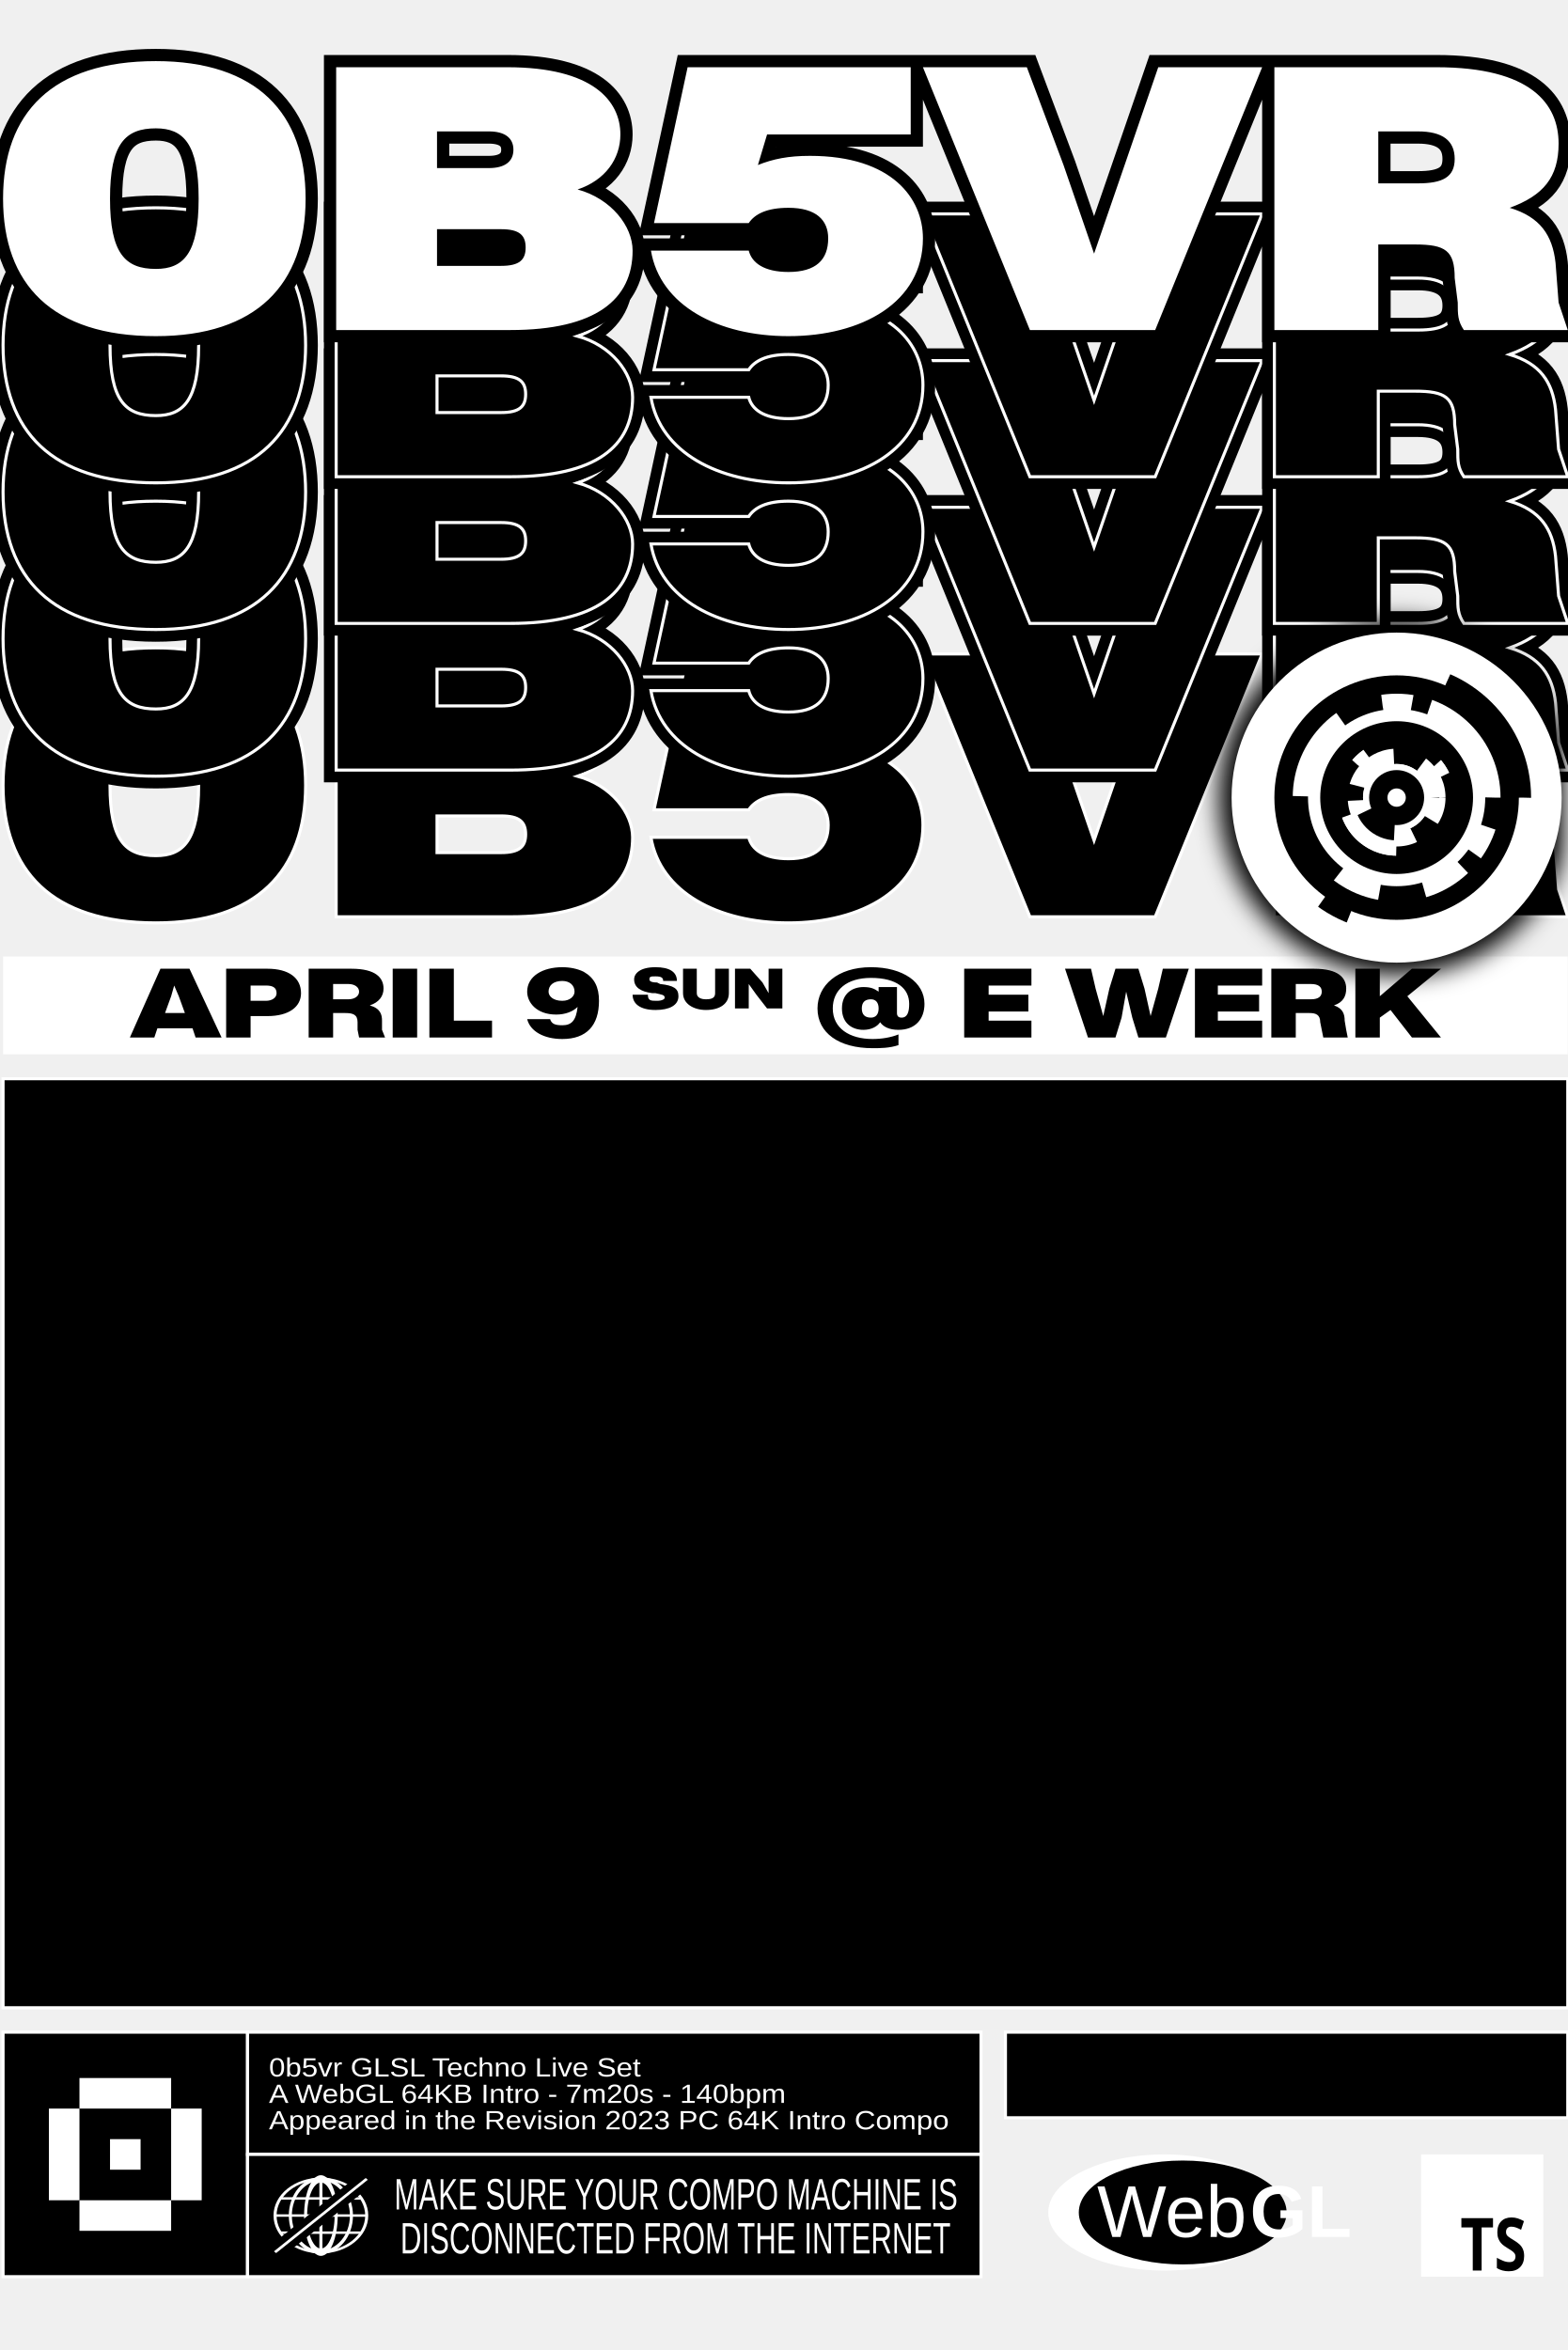
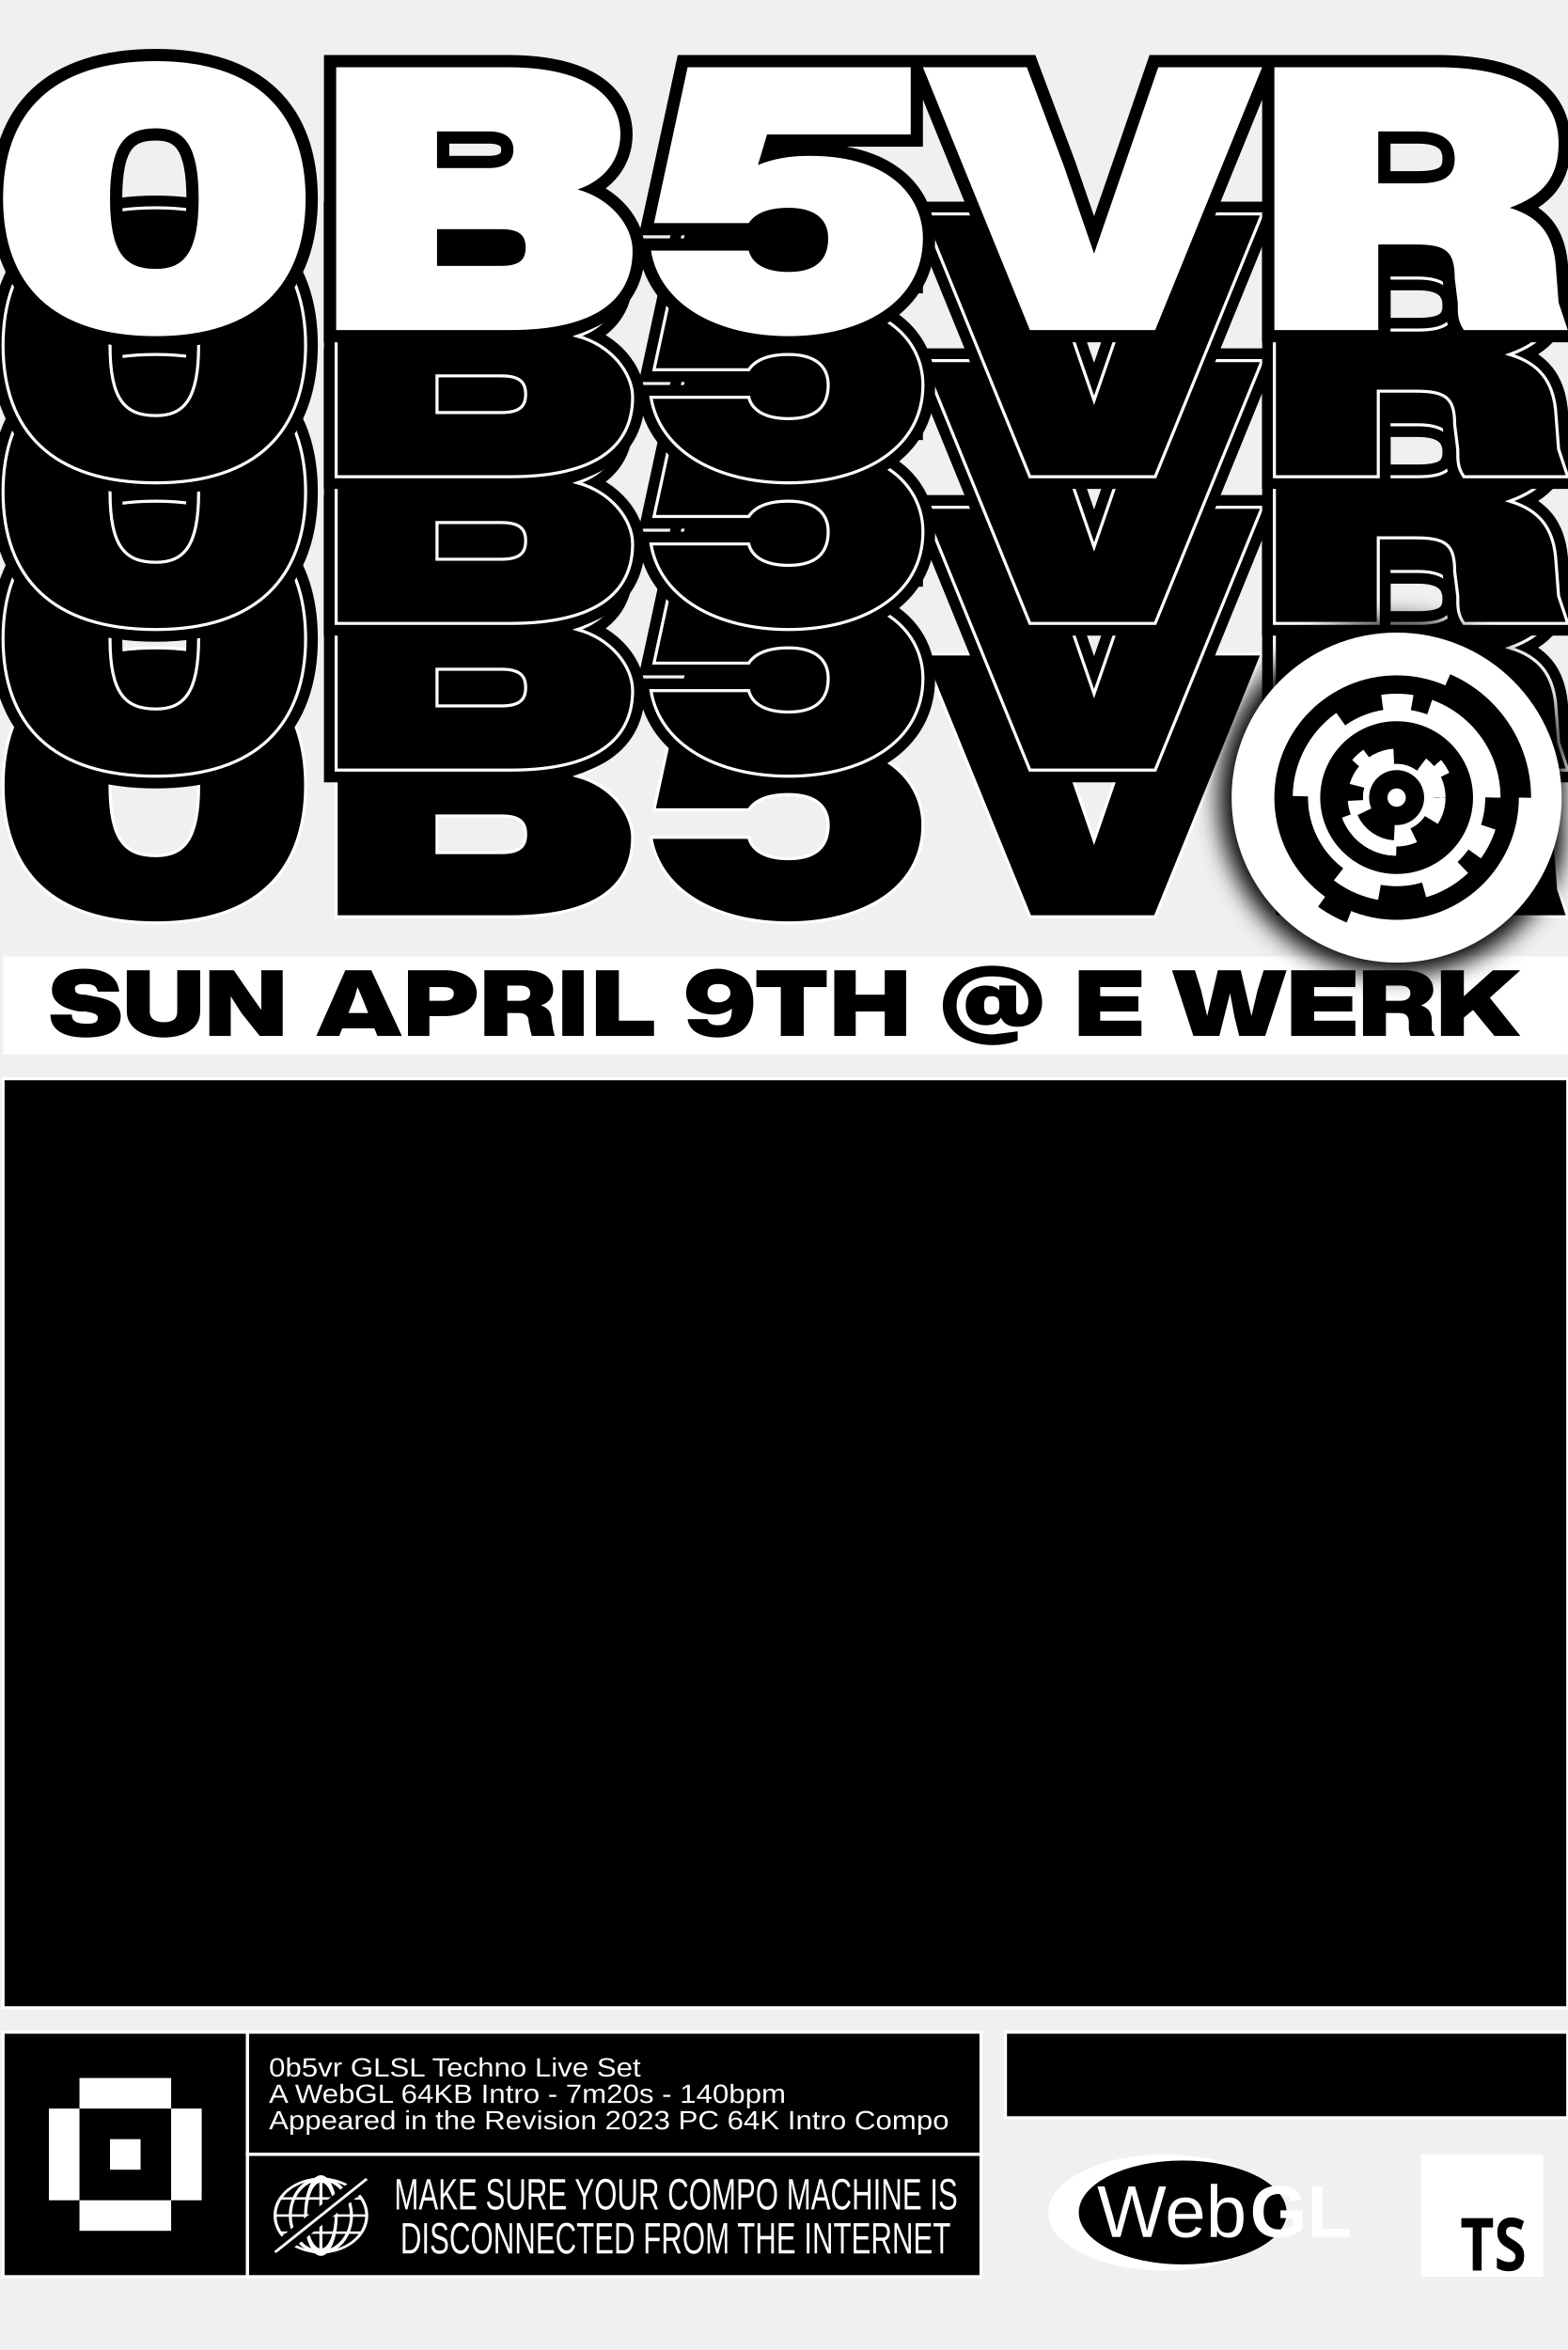
<svg xmlns="http://www.w3.org/2000/svg" viewBox="-1 -1 513 769" fill="#fff" font-size="24" font-family="Arial">
  <filter id="f">
    <feGaussianBlur stdDeviation="4" />
  </filter>
  <g transform="translate(0 192)" id="4">
    <path d="M50 109C16 109 0 92 0 64s16-45 50-45c33 0 49 17 49 45s-16 45-49 45Zm0-22c9 0 14-5 14-23s-5-23-14-23c-10 0-15 5-15 23s5 23 15 23Zm138-26c11 3 18 12 18 20 0 16-12 26-40 26h-57V21h56c28 0 37 11 37 22 0 8-5 15-14 18Zm-25 25c6 0 8-2 8-6s-2-6-8-6h-21v12h21Zm-4-44h-17v12h17c5 0 8-2 8-6s-3-6-8-6Zm105 8c27 0 37 14 37 27 0 21-20 32-44 32-23 0-42-10-45-28h32c1 4 5 7 13 7 9 0 13-4 13-11 0-6-4-10-13-10-7 0-11 2-13 5h-31l11-51h73v22h-47l-3 10c5-2 10-3 17-3Zm114-29h34l-35 86h-41l-35-86h34l12 32 10 29 10-29 11-32Zm131 77 3 9h-34c-2-3-2-5-2-9l-1-8c0-9-3-11-13-11h-12v28h-34V21h53c31 0 40 12 40 25 0 11-5 17-16 21 10 3 14 9 15 18l1 13Zm-46-39c8 0 12-2 12-8s-4-9-12-9h-13v17h13Z" fill="#000" stroke="#fff" />
  </g>
  <g transform="translate(0 144)" id="3">
    <path d="M50 109C16 109 0 92 0 64s16-45 50-45c33 0 49 17 49 45s-16 45-49 45Zm0-22c9 0 14-5 14-23s-5-23-14-23c-10 0-15 5-15 23s5 23 15 23Zm138-26c11 3 18 12 18 20 0 16-12 26-40 26h-57V21h56c28 0 37 11 37 22 0 8-5 15-14 18Zm-25 25c6 0 8-2 8-6s-2-6-8-6h-21v12h21Zm-4-44h-17v12h17c5 0 8-2 8-6s-3-6-8-6Zm105 8c27 0 37 14 37 27 0 21-20 32-44 32-23 0-42-10-45-28h32c1 4 5 7 13 7 9 0 13-4 13-11 0-6-4-10-13-10-7 0-11 2-13 5h-31l11-51h73v22h-47l-3 10c5-2 10-3 17-3Zm114-29h34l-35 86h-41l-35-86h34l12 32 10 29 10-29 11-32Zm131 77 3 9h-34c-2-3-2-5-2-9l-1-8c0-9-3-11-13-11h-12v28h-34V21h53c31 0 40 12 40 25 0 11-5 17-16 21 10 3 14 9 15 18l1 13Zm-46-39c8 0 12-2 12-8s-4-9-12-9h-13v17h13Z" stroke-width="8" stroke="#000" />
    <path d="M50 109C16 109 0 92 0 64s16-45 50-45c33 0 49 17 49 45s-16 45-49 45Zm0-22c9 0 14-5 14-23s-5-23-14-23c-10 0-15 5-15 23s5 23 15 23Zm138-26c11 3 18 12 18 20 0 16-12 26-40 26h-57V21h56c28 0 37 11 37 22 0 8-5 15-14 18Zm-25 25c6 0 8-2 8-6s-2-6-8-6h-21v12h21Zm-4-44h-17v12h17c5 0 8-2 8-6s-3-6-8-6Zm105 8c27 0 37 14 37 27 0 21-20 32-44 32-23 0-42-10-45-28h32c1 4 5 7 13 7 9 0 13-4 13-11 0-6-4-10-13-10-7 0-11 2-13 5h-31l11-51h73v22h-47l-3 10c5-2 10-3 17-3Zm114-29h34l-35 86h-41l-35-86h34l12 32 10 29 10-29 11-32Zm131 77 3 9h-34c-2-3-2-5-2-9l-1-8c0-9-3-11-13-11h-12v28h-34V21h53c31 0 40 12 40 25 0 11-5 17-16 21 10 3 14 9 15 18l1 13Zm-46-39c8 0 12-2 12-8s-4-9-12-9h-13v17h13Z" fill="#000" stroke="#fff" />
  </g>
  <g transform="translate(0 96)" id="2">
    <path d="M50 109C16 109 0 92 0 64s16-45 50-45c33 0 49 17 49 45s-16 45-49 45Zm0-22c9 0 14-5 14-23s-5-23-14-23c-10 0-15 5-15 23s5 23 15 23Zm138-26c11 3 18 12 18 20 0 16-12 26-40 26h-57V21h56c28 0 37 11 37 22 0 8-5 15-14 18Zm-25 25c6 0 8-2 8-6s-2-6-8-6h-21v12h21Zm-4-44h-17v12h17c5 0 8-2 8-6s-3-6-8-6Zm105 8c27 0 37 14 37 27 0 21-20 32-44 32-23 0-42-10-45-28h32c1 4 5 7 13 7 9 0 13-4 13-11 0-6-4-10-13-10-7 0-11 2-13 5h-31l11-51h73v22h-47l-3 10c5-2 10-3 17-3Zm114-29h34l-35 86h-41l-35-86h34l12 32 10 29 10-29 11-32Zm131 77 3 9h-34c-2-3-2-5-2-9l-1-8c0-9-3-11-13-11h-12v28h-34V21h53c31 0 40 12 40 25 0 11-5 17-16 21 10 3 14 9 15 18l1 13Zm-46-39c8 0 12-2 12-8s-4-9-12-9h-13v17h13Z" stroke-width="8" stroke="#000" />
    <path d="M50 109C16 109 0 92 0 64s16-45 50-45c33 0 49 17 49 45s-16 45-49 45Zm0-22c9 0 14-5 14-23s-5-23-14-23c-10 0-15 5-15 23s5 23 15 23Zm138-26c11 3 18 12 18 20 0 16-12 26-40 26h-57V21h56c28 0 37 11 37 22 0 8-5 15-14 18Zm-25 25c6 0 8-2 8-6s-2-6-8-6h-21v12h21Zm-4-44h-17v12h17c5 0 8-2 8-6s-3-6-8-6Zm105 8c27 0 37 14 37 27 0 21-20 32-44 32-23 0-42-10-45-28h32c1 4 5 7 13 7 9 0 13-4 13-11 0-6-4-10-13-10-7 0-11 2-13 5h-31l11-51h73v22h-47l-3 10c5-2 10-3 17-3Zm114-29h34l-35 86h-41l-35-86h34l12 32 10 29 10-29 11-32Zm131 77 3 9h-34c-2-3-2-5-2-9l-1-8c0-9-3-11-13-11h-12v28h-34V21h53c31 0 40 12 40 25 0 11-5 17-16 21 10 3 14 9 15 18l1 13Zm-46-39c8 0 12-2 12-8s-4-9-12-9h-13v17h13Z" fill="#000" stroke="#fff" />
  </g>
  <g transform="translate(0 48)" id="1">
    <path d="M50 109C16 109 0 92 0 64s16-45 50-45c33 0 49 17 49 45s-16 45-49 45Zm0-22c9 0 14-5 14-23s-5-23-14-23c-10 0-15 5-15 23s5 23 15 23Zm138-26c11 3 18 12 18 20 0 16-12 26-40 26h-57V21h56c28 0 37 11 37 22 0 8-5 15-14 18Zm-25 25c6 0 8-2 8-6s-2-6-8-6h-21v12h21Zm-4-44h-17v12h17c5 0 8-2 8-6s-3-6-8-6Zm105 8c27 0 37 14 37 27 0 21-20 32-44 32-23 0-42-10-45-28h32c1 4 5 7 13 7 9 0 13-4 13-11 0-6-4-10-13-10-7 0-11 2-13 5h-31l11-51h73v22h-47l-3 10c5-2 10-3 17-3Zm114-29h34l-35 86h-41l-35-86h34l12 32 10 29 10-29 11-32Zm131 77 3 9h-34c-2-3-2-5-2-9l-1-8c0-9-3-11-13-11h-12v28h-34V21h53c31 0 40 12 40 25 0 11-5 17-16 21 10 3 14 9 15 18l1 13Zm-46-39c8 0 12-2 12-8s-4-9-12-9h-13v17h13Z" stroke-width="8" stroke="#000" />
    <path d="M50 109C16 109 0 92 0 64s16-45 50-45c33 0 49 17 49 45s-16 45-49 45Zm0-22c9 0 14-5 14-23s-5-23-14-23c-10 0-15 5-15 23s5 23 15 23Zm138-26c11 3 18 12 18 20 0 16-12 26-40 26h-57V21h56c28 0 37 11 37 22 0 8-5 15-14 18Zm-25 25c6 0 8-2 8-6s-2-6-8-6h-21v12h21Zm-4-44h-17v12h17c5 0 8-2 8-6s-3-6-8-6Zm105 8c27 0 37 14 37 27 0 21-20 32-44 32-23 0-42-10-45-28h32c1 4 5 7 13 7 9 0 13-4 13-11 0-6-4-10-13-10-7 0-11 2-13 5h-31l11-51h73v22h-47l-3 10c5-2 10-3 17-3Zm114-29h34l-35 86h-41l-35-86h34l12 32 10 29 10-29 11-32Zm131 77 3 9h-34c-2-3-2-5-2-9l-1-8c0-9-3-11-13-11h-12v28h-34V21h53c31 0 40 12 40 25 0 11-5 17-16 21 10 3 14 9 15 18l1 13Zm-46-39c8 0 12-2 12-8s-4-9-12-9h-13v17h13Z" fill="#000" stroke="#fff" />
  </g>
  <g id="0">
    <path d="M50 109C16 109 0 92 0 64s16-45 50-45c33 0 49 17 49 45s-16 45-49 45Zm0-22c9 0 14-5 14-23s-5-23-14-23c-10 0-15 5-15 23s5 23 15 23Zm138-26c11 3 18 12 18 20 0 16-12 26-40 26h-57V21h56c28 0 37 11 37 22 0 8-5 15-14 18Zm-25 25c6 0 8-2 8-6s-2-6-8-6h-21v12h21Zm-4-44h-17v12h17c5 0 8-2 8-6s-3-6-8-6Zm105 8c27 0 37 14 37 27 0 21-20 32-44 32-23 0-42-10-45-28h32c1 4 5 7 13 7 9 0 13-4 13-11 0-6-4-10-13-10-7 0-11 2-13 5h-31l11-51h73v22h-47l-3 10c5-2 10-3 17-3Zm114-29h34l-35 86h-41l-35-86h34l12 32 10 29 10-29 11-32Zm131 77 3 9h-34c-2-3-2-5-2-9l-1-8c0-9-3-11-13-11h-12v28h-34V21h53c31 0 40 12 40 25 0 11-5 17-16 21 10 3 14 9 15 18l1 13Zm-46-39c8 0 12-2 12-8s-4-9-12-9h-13v17h13Z" stroke-width="8" stroke="#000" />
    <path d="M50 109C16 109 0 92 0 64s16-45 50-45c33 0 49 17 49 45s-16 45-49 45Zm0-22c9 0 14-5 14-23s-5-23-14-23c-10 0-15 5-15 23s5 23 15 23Zm138-26c11 3 18 12 18 20 0 16-12 26-40 26h-57V21h56c28 0 37 11 37 22 0 8-5 15-14 18Zm-25 25c6 0 8-2 8-6s-2-6-8-6h-21v12h21Zm-4-44h-17v12h17c5 0 8-2 8-6s-3-6-8-6Zm105 8c27 0 37 14 37 27 0 21-20 32-44 32-23 0-42-10-45-28h32c1 4 5 7 13 7 9 0 13-4 13-11 0-6-4-10-13-10-7 0-11 2-13 5h-31l11-51h73v22h-47l-3 10c5-2 10-3 17-3Zm114-29h34l-35 86h-41l-35-86h34l12 32 10 29 10-29 11-32Zm131 77 3 9h-34c-2-3-2-5-2-9l-1-8c0-9-3-11-13-11h-12v28h-34V21h53c31 0 40 12 40 25 0 11-5 17-16 21 10 3 14 9 15 18l1 13Zm-46-39c8 0 12-2 12-8s-4-9-12-9h-13v17h13Z" />
  </g>
  <g transform="translate(0 312)">
    <rect width="512" height="32" id="5" />
-     <path d="m126 53-2-6h-23l-2 6H83l20-45h19l21 45h-17Zm-20-16h13l-4-11-3-7-2 7-4 11Zm67-29c14 0 22 6 22 16 0 9-8 15-22 15h-11v14h-16V8h27Zm-1 21c4 0 7-2 7-5 0-4-3-5-7-5h-10v10h10Zm76 19 2 5h-17l-1-5v-5c0-5-3-6-8-6h-8v16h-16V8h28c16 0 21 6 21 13 0 5-3 9-9 11 7 2 8 6 8 10v6Zm-32-20h10c4 0 7-2 7-5s-3-5-7-5h-10v10Zm39 25V8h16v45h-16Zm40-11h25v11h-41V8h16v34Zm85-32c7 4 10 10 10 19 0 16-8 25-24 25-12 0-21-5-23-13h15c1 3 3 4 8 4 6 0 9-3 10-12-3 3-8 5-14 5-13 0-19-8-19-15 0-10 10-16 23-16 5 0 10 1 14 3Zm-14 19c5 0 8-3 8-6 0-4-3-7-8-7-6 0-9 3-9 7 0 3 3 6 9 6ZM568 7c21 0 35 10 35 24 0 10-6 17-17 17-6 0-10-2-12-5-2 3-6 5-11 5-7 0-14-4-14-14s7-14 14-14c5 0 7 1 10 3v-3h12v17c0 2 1 3 3 3 4 0 5-4 5-9 0-10-8-17-25-17-16 0-25 8-25 20 0 13 11 20 26 20 6 0 12-1 17-3v7c-6 2-12 2-17 2-22 0-36-10-36-26 0-15 13-27 35-27Zm0 33c3 0 5-2 5-6s-2-6-5-6c-4 0-6 2-6 6s2 6 6 6Zm105-21h-28v6h26v11h-26v6h28v11h-44V8h44v11Zm86-11h17l-15 45h-18l-4-13-4-17-3 17-4 13h-18L695 8h17l3 13 5 18 4-18 4-13h15l4 13 4 18 5-18 3-13Zm65 11h-29v6h27v11h-27v6h29v11h-44V8h44v11Zm55 29 1 5h-16l-1-5-1-5c0-5-3-6-7-6h-9v16h-16V8h28c16 0 21 6 21 13 0 5-2 9-8 11 6 2 7 6 7 10l1 6Zm-33-20h10c5 0 7-2 7-5s-2-5-7-5h-10v10Zm95-20-22 18 22 27h-19l-14-18-7 5v13h-16V8h16v18l21-18h19ZM427 35c-10 0-15-4-15-10h10c0 4 2 4 6 4 3 0 5-1 5-2 0-2-2-2-6-3h-2c-8-1-12-4-12-9 0-4 4-8 14-8 9 0 14 3 14 9h-9c0-2-1-3-5-3-3 0-4 0-4 2 0 1 1 2 5 2l2 1c9 1 12 3 12 8 0 6-6 9-15 9Zm33 0c-8 0-15-4-15-11V8h9v16c0 3 3 4 6 4 4 0 6-1 6-4V8h9v16c0 7-6 11-15 11Zm41-27h9v26h-10l-7-9-5-7v16h-9V8h10l8 9 4 7V8Z" fill="#000" id="6" transform="scale(.5.5)" />
+     <path d="M54 53c-16 0-23-6-23-15h14c0 5 4 6 10 6 5 0 7-1 7-4 0-2-2-3-8-4h-4c-12-2-18-7-18-14 0-8 6-14 21-14 14 0 22 5 23 15H62c-1-4-3-5-9-5-4 0-6 1-6 3 0 3 2 4 7 4l5 1c12 2 18 6 18 13 0 10-9 14-23 14Zm51 0c-13 0-24-6-24-17V9h15v27c0 5 4 7 9 7 6 0 9-2 9-7V9h15v27c0 11-10 17-24 17Zm64-44h14v43h-15l-12-15-7-11v26h-14V9h16l11 16 7 10V9Zm76 43-2-5h-21l-2 5h-15l19-43h17l20 43h-16Zm-19-15h13l-4-10-3-7-2 7-4 10Zm63-28c13 0 21 6 21 15s-8 15-21 15h-10v13h-14V9h24Zm-1 20c4 0 7-1 7-5 0-3-3-4-7-4h-9v9h9Zm72 19 1 4h-15l-1-4-1-5c0-5-3-6-7-6h-7v15h-15V9h26c14 0 19 6 19 13 0 4-2 8-8 10 6 2 7 6 7 10l1 6Zm-30-19h8c5 0 7-2 7-5s-2-5-7-5h-8v10Zm36 23V9h14v43h-14Zm37-10h23v10h-38V9h15v33Zm79-30c6 3 9 9 9 18 0 15-8 23-23 23-11 0-19-4-20-12h13c1 3 3 4 7 4 6 0 9-3 9-11-2 2-7 4-12 4-12 0-18-7-18-14 0-10 9-16 21-16 5 0 10 2 14 4Zm-14 18c5 0 8-3 8-6 0-4-3-6-8-6s-7 2-7 6c0 3 2 6 7 6Zm71-21v11h-15v32h-15V20h-16V9h46Zm38 0h14v43h-14V36h-19v16h-14V9h14v16h19V9Zm70-3c20 0 33 10 33 24 0 9-6 16-16 16-6 0-9-2-11-6-2 4-6 5-10 5-7 0-13-4-13-13s6-13 13-13c4 0 7 1 9 3v-3h11v16c0 2 1 3 3 3 3 0 5-4 5-8 0-10-8-17-24-17-14 0-23 8-23 19 0 12 10 19 24 19l16-2v6c-5 2-11 3-16 3-20 0-33-11-33-26 0-14 12-26 32-26Zm0 32c4 0 5-2 5-6s-1-6-5-6-5 2-5 6 1 6 5 6Zm98-18h-27v6h25v10h-25v6h27v10h-41V9h41v11Zm80-11h15l-14 43h-17l-3-12-3-16-4 16-3 12h-17L765 9h15l4 13 4 17 4-17 3-13h15l3 13 4 17 4-17 4-13Zm60 11h-27v6h25v10h-25v6h27v10h-42V9h42v11Zm50 28 2 4h-16l-1-4v-5c0-5-3-6-7-6h-8v15h-15V9h26c15 0 20 6 20 13 0 4-3 8-8 10 6 2 7 6 7 10v6Zm-30-19h9c5 0 7-2 7-5s-2-5-7-5h-9v10Zm88-20-20 18 20 25h-17l-14-17-6 5v12h-15V9h15v17l19-17h18Z" fill="#000" id="6" transform="scale(.5.5)" />
  </g>
  <g transform="translate(456 260)" stroke-width="6" id="7">
    <circle r="58" fill="#000" filter="url(#f)" />
    <circle r="54" fill="#fff" />
    <g id="8">
      <circle r="41" stroke="#000" stroke-dasharray="0 80 10 120 60" />
      <circle r="37" stroke="#000" />
      <circle r="32" stroke="#000" stroke-dasharray="10 10 6 15 15 15 30 30 15 10 6 60" />
      <circle r="22" stroke="#000" />
      <circle r="19" stroke="#000" stroke-dasharray="30 23 20 5 28 5 60" />
      <circle r="14" stroke="#000" stroke-dasharray="0 8 8 27 5 17 10 2000" />
      <circle r="11" stroke="#000" stroke-dasharray="0 18 12 2000" />
      <circle r="6" stroke="#000" />
    </g>
  </g>
  <g transform="translate(0 352)" id="9">
    <rect width="512" height="304" fill="#000" stroke="#fff" />
  </g>
  <g transform="translate(0 664)" id="11">
    <rect width="80" height="80" fill="#000" stroke="#fff" />
    <g transform="scale(5 5)" id="12">
      <rect x="7" y="7" width="2" height="2" />
      <rect x="3" y="5" width="2" height="6" />
      <rect x="11" y="5" width="2" height="6" />
      <rect x="5" y="3" width="6" height="2" />
      <rect x="5" y="11" width="6" height="2" />
    </g>
  </g>
  <g transform="translate(80 664)" id="13">
    <rect width="240" height="40" fill="#000" stroke="#fff" />
    <g transform="translate(7 14.5) scale(.4 .36)">
      <text id="14">0b5vr GLSL Techno Live Set</text>
      <text id="15" y="24">A WebGL 64KB Intro - 7m20s - 140bpm</text>
      <text id="16" y="48">Appeared in the Revision 2023 PC 64K Intro Compo</text>
    </g>
  </g>
  <g transform="translate(80 704)" id="17">
    <rect width="240" height="40" fill="#000" stroke="#fff" />
    <g transform="translate(24 20) scale(1 .8)" fill="#000" stroke="#fff" id="18">
      <circle r="15" />
      <circle r="10" transform="scale(1 1.5)" />
      <circle r="5" transform="scale(1 3)" />
      <line y1="-15" y2="15" />
      <line x1="-15" x2="15" />
      <line x1="-13" y1="-7" x2="13" y2="-7" />
      <line x1="-13" y1="7" x2="13" y2="7" />
      <g id="19">
        <line x1="15" y1="-15" x2="-15" y2="15" stroke-width="6" stroke="#000" />
        <line x1="15" y1="-15" x2="-15" y2="15" />
      </g>
    </g>
    <g transform="translate(48 18) scale(.4 .6)" id="18">
      <text id="20">MAKE SURE YOUR COMPO MACHINE IS</text>
      <text id="21" x="5" y="24">DISCONNECTED FROM THE INTERNET</text>
    </g>
  </g>
  <g transform="translate(328 664)" id="22">
    <rect width="184" height="28" fill="#000" stroke="#fff" />
  </g>
  <g transform="translate(380 723)" id="24">
    <g transform="scale(2 1)">
      <circle r="19" />
      <circle r="17" cx="3" fill="#000" />
    </g>
    <text x="-22" y="8">Web</text>
    <text x="28" y="8" font-weight="bold">GL</text>
  </g>
  <g transform="translate(464 704)" id="25">
    <rect width="40" height="40" />
    <text x="16" y="38" fill="#000" font-family="Verdana" font-weight="bold" transform="scale(.8 1)">TS</text>
  </g>
</svg>
